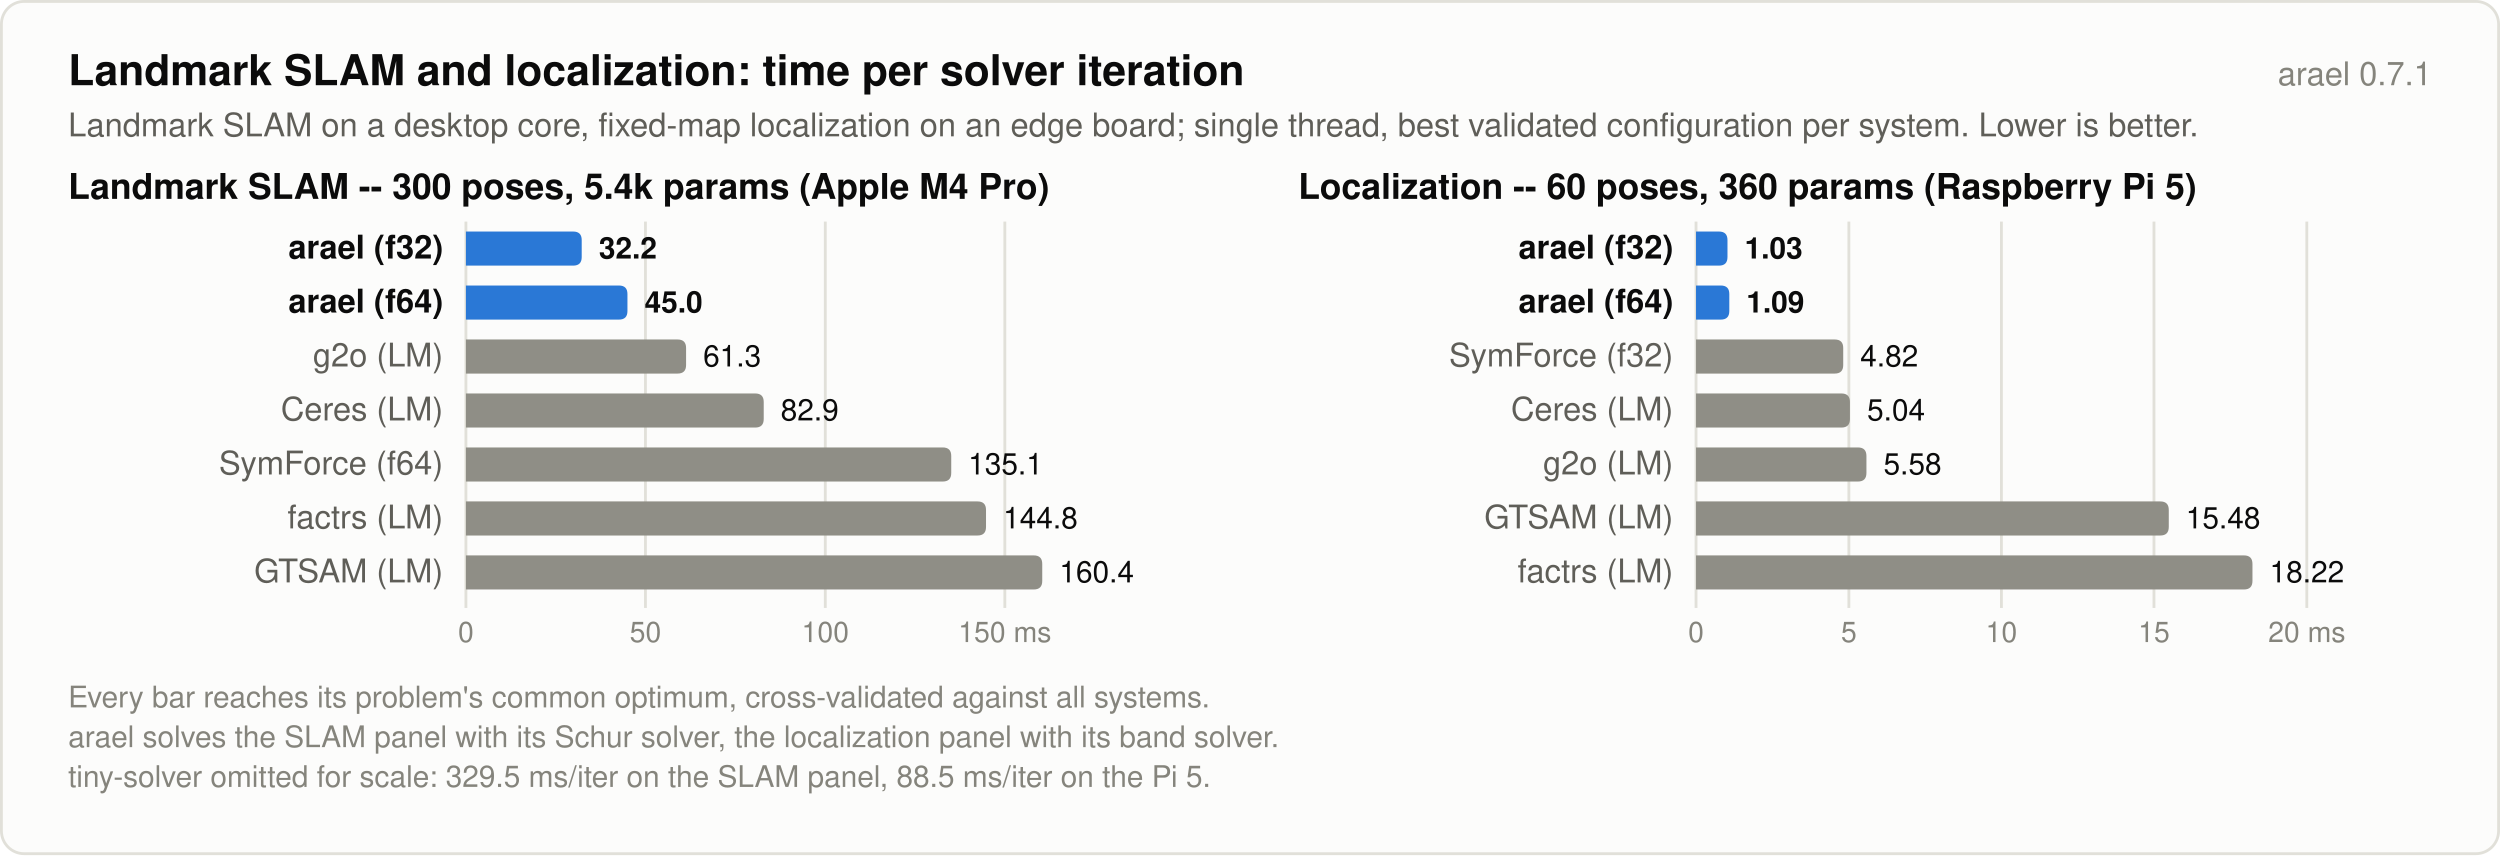
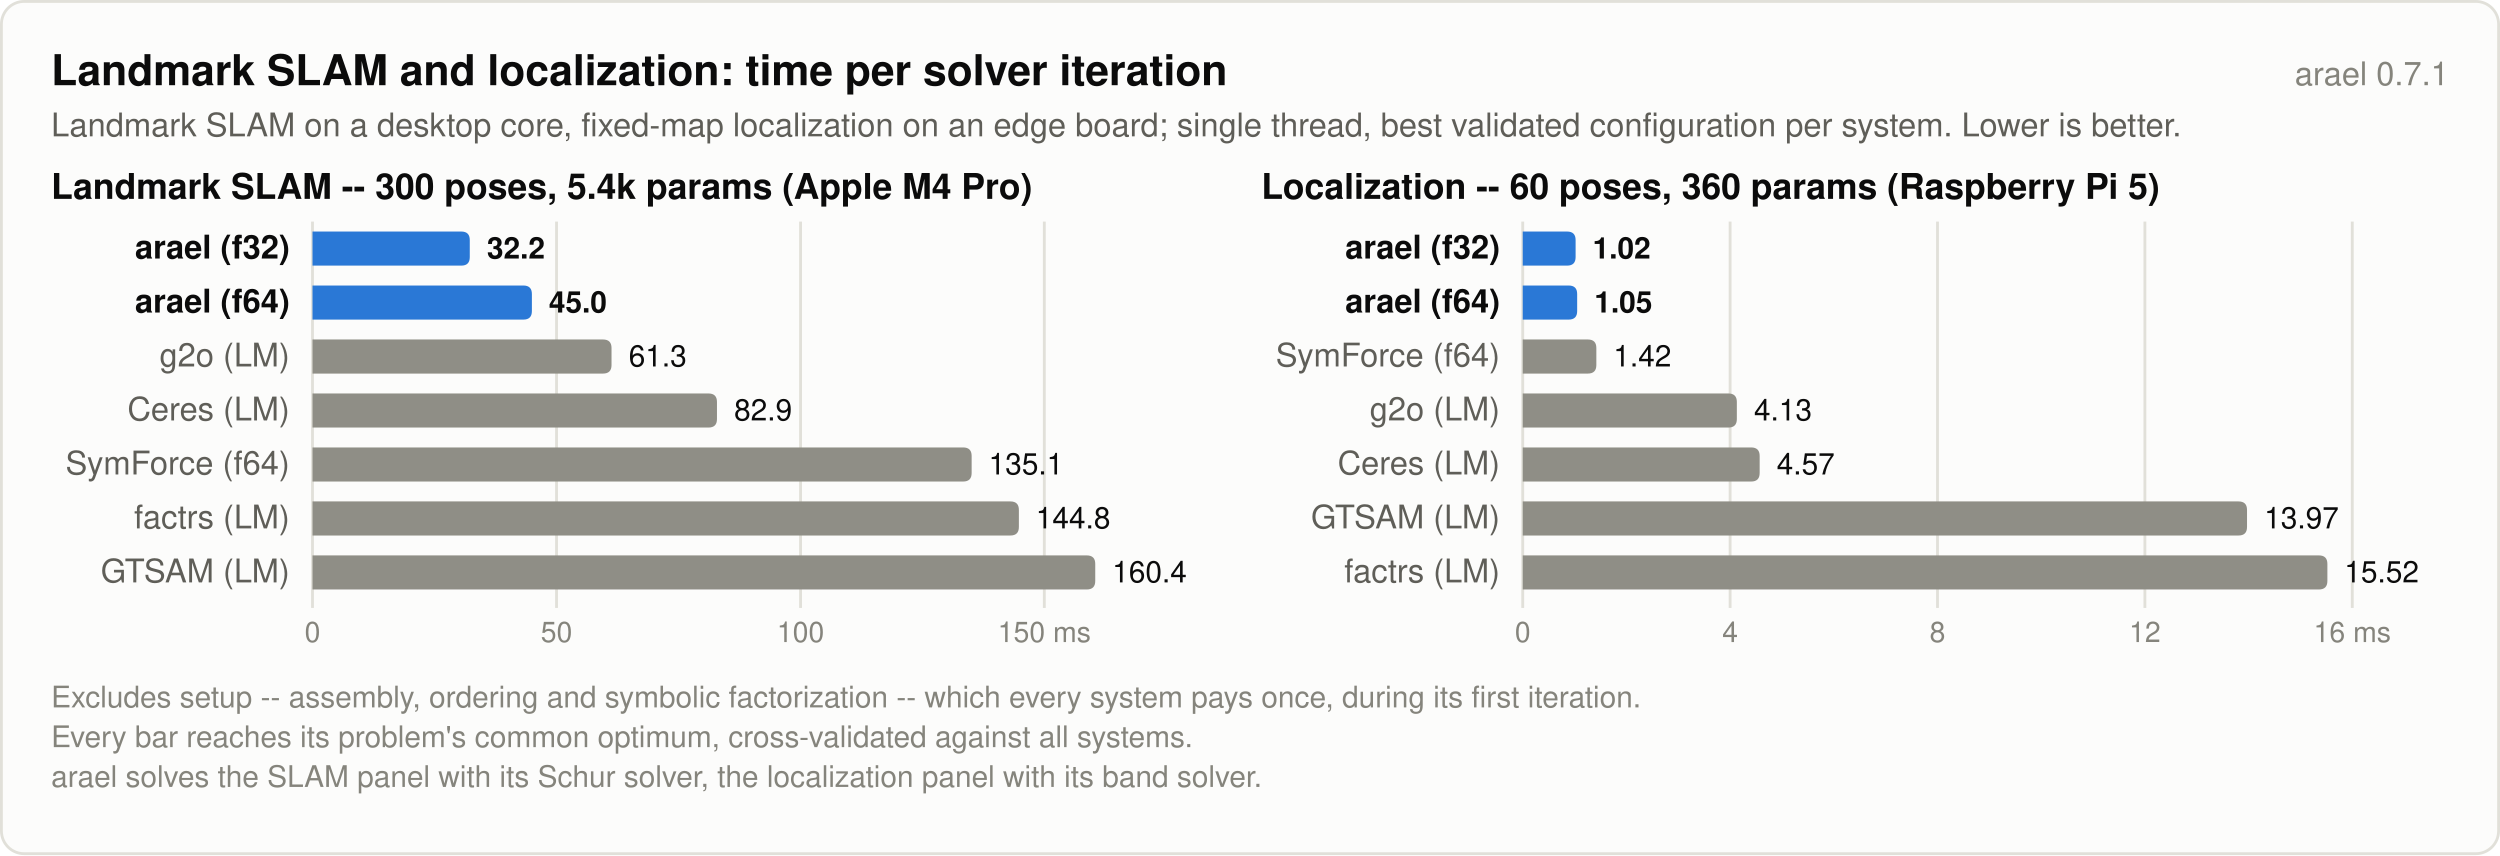
<svg xmlns="http://www.w3.org/2000/svg" width="880" height="301" viewBox="0 0 880 301" font-family="ui-sans-serif, system-ui, -apple-system, 'Segoe UI', Helvetica, Arial, sans-serif">
  <rect x="0.5" y="0.5" width="879" height="300" rx="8" fill="#fcfcfb" stroke="#e1e0d9" />
-   <text x="24" y="30" font-size="15" font-weight="600" fill="#0b0b0b">Landmark SLAM and localization: time per solver iteration</text>
-   <text x="856" y="30" font-size="11.5" text-anchor="end" fill="#85847c">arael 0.7.1</text>
-   <text x="24" y="48" font-size="11.5" fill="#5f5e58">Landmark SLAM on a desktop core, fixed-map localization on an edge board; single thread, best validated configuration per system. Lower is better.</text>
-   <text x="24" y="70" font-size="12.5" font-weight="600" fill="#0b0b0b">Landmark SLAM -- 300 poses, 5.4k params (Apple M4 Pro)</text>
-   <line x1="164.0" y1="78" x2="164.0" y2="214" stroke="#e1e0d9" stroke-width="1" />
-   <text x="164.0" y="226" font-size="10" text-anchor="middle" fill="#85847c">0</text>
-   <line x1="227.2" y1="78" x2="227.2" y2="214" stroke="#e1e0d9" stroke-width="1" />
-   <text x="227.2" y="226" font-size="10" text-anchor="middle" fill="#85847c">50</text>
-   <line x1="290.5" y1="78" x2="290.5" y2="214" stroke="#e1e0d9" stroke-width="1" />
-   <text x="290.5" y="226" font-size="10" text-anchor="middle" fill="#85847c">100</text>
-   <line x1="353.7" y1="78" x2="353.7" y2="214" stroke="#e1e0d9" stroke-width="1" />
-   <text x="353.7" y="226" font-size="10" text-anchor="middle" fill="#85847c">150 ms</text>
-   <text x="156" y="91.0" font-size="11.5" text-anchor="end" font-weight="600" fill="#0b0b0b">arael (f32)</text>
-   <path d="M164,81.5 L201.761,81.5 Q204.761,81.5 204.761,84.5 L204.761,90.5 Q204.761,93.5 201.761,93.5 L164,93.5 Z" fill="#2a78d6" />
-   <text x="210.8" y="91.0" font-size="10.5" font-weight="600" fill="#0b0b0b">32.2</text>
-   <text x="156" y="110.0" font-size="11.5" text-anchor="end" font-weight="600" fill="#0b0b0b">arael (f64)</text>
-   <path d="M164,100.5 L217.861,100.5 Q220.861,100.5 220.861,103.5 L220.861,109.5 Q220.861,112.5 217.861,112.5 L164,112.5 Z" fill="#2a78d6" />
-   <text x="226.9" y="110.0" font-size="10.5" font-weight="600" fill="#0b0b0b">45.0</text>
-   <text x="156" y="129.0" font-size="11.5" text-anchor="end" fill="#5f5e58">g2o (LM)</text>
-   <path d="M164,119.5 L238.501,119.5 Q241.501,119.5 241.501,122.5 L241.501,128.5 Q241.501,131.5 238.501,131.5 L164,131.5 Z" fill="#8f8e86" />
-   <text x="247.5" y="129.0" font-size="10.5" fill="#0b0b0b">61.3</text>
-   <text x="156" y="148.0" font-size="11.5" text-anchor="end" fill="#5f5e58">Ceres (LM)</text>
-   <path d="M164,138.5 L265.831,138.5 Q268.831,138.5 268.831,141.5 L268.831,147.5 Q268.831,150.5 265.831,150.5 L164,150.5 Z" fill="#8f8e86" />
-   <text x="274.8" y="148.0" font-size="10.5" fill="#0b0b0b">82.9</text>
-   <text x="156" y="167.0" font-size="11.5" text-anchor="end" fill="#5f5e58">SymForce (f64)</text>
-   <path d="M164,157.5 L331.836,157.5 Q334.836,157.5 334.836,160.5 L334.836,166.5 Q334.836,169.5 331.836,169.5 L164,169.5 Z" fill="#8f8e86" />
-   <text x="340.8" y="167.0" font-size="10.5" fill="#0b0b0b">135.1</text>
-   <text x="156" y="186.0" font-size="11.5" text-anchor="end" fill="#5f5e58">factrs (LM)</text>
-   <path d="M164,176.5 L344.079,176.5 Q347.079,176.5 347.079,179.5 L347.079,185.5 Q347.079,188.5 344.079,188.5 L164,188.5 Z" fill="#8f8e86" />
-   <text x="353.1" y="186.0" font-size="10.5" fill="#0b0b0b">144.8</text>
-   <text x="156" y="205.0" font-size="11.5" text-anchor="end" fill="#5f5e58">GTSAM (LM)</text>
-   <path d="M164,195.5 L363.871,195.5 Q366.871,195.5 366.871,198.5 L366.871,204.5 Q366.871,207.5 363.871,207.5 L164,207.5 Z" fill="#8f8e86" />
-   <text x="372.9" y="205.0" font-size="10.5" fill="#0b0b0b">160.4</text>
-   <text x="457" y="70" font-size="12.5" font-weight="600" fill="#0b0b0b">Localization -- 60 poses, 360 params (Raspberry Pi 5)</text>
-   <line x1="597.0" y1="78" x2="597.0" y2="214" stroke="#e1e0d9" stroke-width="1" />
-   <text x="597.0" y="226" font-size="10" text-anchor="middle" fill="#85847c">0</text>
-   <line x1="650.8" y1="78" x2="650.8" y2="214" stroke="#e1e0d9" stroke-width="1" />
-   <text x="650.8" y="226" font-size="10" text-anchor="middle" fill="#85847c">5</text>
-   <line x1="704.5" y1="78" x2="704.5" y2="214" stroke="#e1e0d9" stroke-width="1" />
-   <text x="704.5" y="226" font-size="10" text-anchor="middle" fill="#85847c">10</text>
-   <line x1="758.2" y1="78" x2="758.2" y2="214" stroke="#e1e0d9" stroke-width="1" />
-   <text x="758.2" y="226" font-size="10" text-anchor="middle" fill="#85847c">15</text>
-   <line x1="812.0" y1="78" x2="812.0" y2="214" stroke="#e1e0d9" stroke-width="1" />
-   <text x="812.0" y="226" font-size="10" text-anchor="middle" fill="#85847c">20 ms</text>
-   <text x="589" y="91.0" font-size="11.5" text-anchor="end" font-weight="600" fill="#0b0b0b">arael (f32)</text>
-   <path d="M597,81.5 L605.072,81.5 Q608.072,81.5 608.072,84.5 L608.072,90.5 Q608.072,93.5 605.072,93.5 L597,93.5 Z" fill="#2a78d6" />
-   <text x="614.1" y="91.0" font-size="10.5" font-weight="600" fill="#0b0b0b">1.03</text>
-   <text x="589" y="110.0" font-size="11.5" text-anchor="end" font-weight="600" fill="#0b0b0b">arael (f64)</text>
-   <path d="M597,100.5 L605.717,100.5 Q608.717,100.5 608.717,103.5 L608.717,109.5 Q608.717,112.5 605.717,112.5 L597,112.5 Z" fill="#2a78d6" />
-   <text x="614.7" y="110.0" font-size="10.5" font-weight="600" fill="#0b0b0b">1.09</text>
-   <text x="589" y="129.0" font-size="11.5" text-anchor="end" fill="#5f5e58">SymForce (f32)</text>
-   <path d="M597,119.5 L645.815,119.5 Q648.815,119.5 648.815,122.5 L648.815,128.5 Q648.815,131.5 645.815,131.5 L597,131.5 Z" fill="#8f8e86" />
-   <text x="654.8" y="129.0" font-size="10.5" fill="#0b0b0b">4.82</text>
-   <text x="589" y="148.0" font-size="11.5" text-anchor="end" fill="#5f5e58">Ceres (LM)</text>
-   <path d="M597,138.5 L648.18,138.5 Q651.18,138.5 651.18,141.5 L651.18,147.5 Q651.18,150.5 648.18,150.5 L597,150.5 Z" fill="#8f8e86" />
-   <text x="657.2" y="148.0" font-size="10.5" fill="#0b0b0b">5.04</text>
-   <text x="589" y="167.0" font-size="11.5" text-anchor="end" fill="#5f5e58">g2o (LM)</text>
-   <path d="M597,157.5 L653.985,157.5 Q656.985,157.5 656.985,160.5 L656.985,166.5 Q656.985,169.5 653.985,169.5 L597,169.5 Z" fill="#8f8e86" />
-   <text x="663.0" y="167.0" font-size="10.5" fill="#0b0b0b">5.58</text>
-   <text x="589" y="186.0" font-size="11.5" text-anchor="end" fill="#5f5e58">GTSAM (LM)</text>
-   <path d="M597,176.5 L760.41,176.5 Q763.41,176.5 763.41,179.5 L763.41,185.5 Q763.41,188.5 760.41,188.5 L597,188.5 Z" fill="#8f8e86" />
-   <text x="769.4" y="186.0" font-size="10.5" fill="#0b0b0b">15.48</text>
-   <text x="589" y="205.0" font-size="11.5" text-anchor="end" fill="#5f5e58">factrs (LM)</text>
-   <path d="M597,195.5 L789.865,195.5 Q792.865,195.5 792.865,198.5 L792.865,204.5 Q792.865,207.5 789.865,207.5 L597,207.5 Z" fill="#8f8e86" />
-   <text x="798.9" y="205.0" font-size="10.5" fill="#0b0b0b">18.22</text>
-   <text x="24" y="249" font-size="10.5" fill="#85847c">Every bar reaches its problem's common optimum, cross-validated against all systems.</text>
-   <text x="24" y="263" font-size="10.5" fill="#85847c">arael solves the SLAM panel with its Schur solver, the localization panel with its band solver.</text>
-   <text x="24" y="277" font-size="10.5" fill="#85847c">tiny-solver omitted for scale: 329.5 ms/iter on the SLAM panel, 88.5 ms/iter on the Pi 5.</text>
+   <text x="18" y="30" font-size="15" font-weight="600" fill="#0b0b0b">Landmark SLAM and localization: time per solver iteration</text>
+   <text x="862" y="30" font-size="11.5" text-anchor="end" fill="#85847c">arael 0.7.1</text>
+   <text x="18" y="48" font-size="11.5" fill="#5f5e58">Landmark SLAM on a desktop core, fixed-map localization on an edge board; single thread, best validated configuration per system. Lower is better.</text>
+   <text x="18" y="70" font-size="12.5" font-weight="600" fill="#0b0b0b">Landmark SLAM -- 300 poses, 5.4k params (Apple M4 Pro)</text>
+   <line x1="110.0" y1="78" x2="110.0" y2="214" stroke="#e1e0d9" stroke-width="1" />
+   <text x="110.0" y="226" font-size="10" text-anchor="middle" fill="#85847c">0</text>
+   <line x1="195.9" y1="78" x2="195.9" y2="214" stroke="#e1e0d9" stroke-width="1" />
+   <text x="195.9" y="226" font-size="10" text-anchor="middle" fill="#85847c">50</text>
+   <line x1="281.8" y1="78" x2="281.8" y2="214" stroke="#e1e0d9" stroke-width="1" />
+   <text x="281.8" y="226" font-size="10" text-anchor="middle" fill="#85847c">100</text>
+   <line x1="367.6" y1="78" x2="367.6" y2="214" stroke="#e1e0d9" stroke-width="1" />
+   <text x="367.6" y="226" font-size="10" text-anchor="middle" fill="#85847c">150 ms</text>
+   <text x="102" y="91.0" font-size="11.5" text-anchor="end" font-weight="600" fill="#0b0b0b">arael (f32)</text>
+   <path d="M110,81.5 L162.36,81.5 Q165.36,81.5 165.36,84.5 L165.36,90.5 Q165.36,93.5 162.36,93.5 L110,93.5 Z" fill="#2a78d6" />
+   <text x="171.4" y="91.0" font-size="10.5" font-weight="600" fill="#0b0b0b">32.2</text>
+   <text x="102" y="110.0" font-size="11.5" text-anchor="end" font-weight="600" fill="#0b0b0b">arael (f64)</text>
+   <path d="M110,100.5 L184.225,100.5 Q187.225,100.5 187.225,103.5 L187.225,109.5 Q187.225,112.5 184.225,112.5 L110,112.5 Z" fill="#2a78d6" />
+   <text x="193.2" y="110.0" font-size="10.5" font-weight="600" fill="#0b0b0b">45.0</text>
+   <text x="102" y="129.0" font-size="11.5" text-anchor="end" fill="#5f5e58">g2o (LM)</text>
+   <path d="M110,119.5 L212.257,119.5 Q215.257,119.5 215.257,122.5 L215.257,128.5 Q215.257,131.5 212.257,131.5 L110,131.5 Z" fill="#8f8e86" />
+   <text x="221.3" y="129.0" font-size="10.5" fill="#0b0b0b">61.3</text>
+   <text x="102" y="148.0" font-size="11.5" text-anchor="end" fill="#5f5e58">Ceres (LM)</text>
+   <path d="M110,138.5 L249.376,138.5 Q252.376,138.5 252.376,141.5 L252.376,147.5 Q252.376,150.5 249.376,150.5 L110,150.5 Z" fill="#8f8e86" />
+   <text x="258.4" y="148.0" font-size="10.5" fill="#0b0b0b">82.9</text>
+   <text x="102" y="167.0" font-size="11.5" text-anchor="end" fill="#5f5e58">SymForce (f64)</text>
+   <path d="M110,157.5 L339.02,157.5 Q342.02,157.5 342.02,160.5 L342.02,166.5 Q342.02,169.5 339.02,169.5 L110,169.5 Z" fill="#8f8e86" />
+   <text x="348.0" y="167.0" font-size="10.5" fill="#0b0b0b">135.1</text>
+   <text x="102" y="186.0" font-size="11.5" text-anchor="end" fill="#5f5e58">factrs (LM)</text>
+   <path d="M110,176.5 L355.647,176.5 Q358.647,176.5 358.647,179.5 L358.647,185.5 Q358.647,188.5 355.647,188.5 L110,188.5 Z" fill="#8f8e86" />
+   <text x="364.6" y="186.0" font-size="10.5" fill="#0b0b0b">144.8</text>
+   <text x="102" y="205.0" font-size="11.5" text-anchor="end" fill="#5f5e58">GTSAM (LM)</text>
+   <path d="M110,195.5 L382.528,195.5 Q385.528,195.5 385.528,198.5 L385.528,204.5 Q385.528,207.5 382.528,207.5 L110,207.5 Z" fill="#8f8e86" />
+   <text x="391.5" y="205.0" font-size="10.5" fill="#0b0b0b">160.4</text>
+   <text x="444" y="70" font-size="12.5" font-weight="600" fill="#0b0b0b">Localization -- 60 poses, 360 params (Raspberry Pi 5)</text>
+   <line x1="536.0" y1="78" x2="536.0" y2="214" stroke="#e1e0d9" stroke-width="1" />
+   <text x="536.0" y="226" font-size="10" text-anchor="middle" fill="#85847c">0</text>
+   <line x1="609.0" y1="78" x2="609.0" y2="214" stroke="#e1e0d9" stroke-width="1" />
+   <text x="609.0" y="226" font-size="10" text-anchor="middle" fill="#85847c">4</text>
+   <line x1="682.0" y1="78" x2="682.0" y2="214" stroke="#e1e0d9" stroke-width="1" />
+   <text x="682.0" y="226" font-size="10" text-anchor="middle" fill="#85847c">8</text>
+   <line x1="755.0" y1="78" x2="755.0" y2="214" stroke="#e1e0d9" stroke-width="1" />
+   <text x="755.0" y="226" font-size="10" text-anchor="middle" fill="#85847c">12</text>
+   <line x1="828.0" y1="78" x2="828.0" y2="214" stroke="#e1e0d9" stroke-width="1" />
+   <text x="828.0" y="226" font-size="10" text-anchor="middle" fill="#85847c">16 ms</text>
+   <text x="528" y="91.0" font-size="11.5" text-anchor="end" font-weight="600" fill="#0b0b0b">arael (f32)</text>
+   <path d="M536,81.5 L551.615,81.5 Q554.615,81.5 554.615,84.5 L554.615,90.5 Q554.615,93.5 551.615,93.5 L536,93.5 Z" fill="#2a78d6" />
+   <text x="560.6" y="91.0" font-size="10.5" font-weight="600" fill="#0b0b0b">1.02</text>
+   <text x="528" y="110.0" font-size="11.5" text-anchor="end" font-weight="600" fill="#0b0b0b">arael (f64)</text>
+   <path d="M536,100.5 L552.163,100.5 Q555.163,100.5 555.163,103.5 L555.163,109.5 Q555.163,112.5 552.163,112.5 L536,112.5 Z" fill="#2a78d6" />
+   <text x="561.2" y="110.0" font-size="10.5" font-weight="600" fill="#0b0b0b">1.05</text>
+   <text x="528" y="129.0" font-size="11.5" text-anchor="end" fill="#5f5e58">SymForce (f64)</text>
+   <path d="M536,119.5 L558.915,119.5 Q561.915,119.5 561.915,122.5 L561.915,128.5 Q561.915,131.5 558.915,131.5 L536,131.5 Z" fill="#8f8e86" />
+   <text x="567.9" y="129.0" font-size="10.5" fill="#0b0b0b">1.42</text>
+   <text x="528" y="148.0" font-size="11.5" text-anchor="end" fill="#5f5e58">g2o (LM)</text>
+   <path d="M536,138.5 L608.372,138.5 Q611.372,138.5 611.372,141.5 L611.372,147.5 Q611.372,150.5 608.372,150.5 L536,150.5 Z" fill="#8f8e86" />
+   <text x="617.4" y="148.0" font-size="10.5" fill="#0b0b0b">4.13</text>
+   <text x="528" y="167.0" font-size="11.5" text-anchor="end" fill="#5f5e58">Ceres (LM)</text>
+   <path d="M536,157.5 L616.403,157.5 Q619.403,157.5 619.403,160.5 L619.403,166.5 Q619.403,169.5 616.403,169.5 L536,169.5 Z" fill="#8f8e86" />
+   <text x="625.4" y="167.0" font-size="10.5" fill="#0b0b0b">4.57</text>
+   <text x="528" y="186.0" font-size="11.5" text-anchor="end" fill="#5f5e58">GTSAM (LM)</text>
+   <path d="M536,176.5 L787.952,176.5 Q790.952,176.5 790.952,179.5 L790.952,185.5 Q790.952,188.5 787.952,188.5 L536,188.5 Z" fill="#8f8e86" />
+   <text x="797.0" y="186.0" font-size="10.5" fill="#0b0b0b">13.97</text>
+   <text x="528" y="205.0" font-size="11.5" text-anchor="end" fill="#5f5e58">factrs (LM)</text>
+   <path d="M536,195.5 L816.24,195.5 Q819.24,195.5 819.24,198.5 L819.24,204.5 Q819.24,207.5 816.24,207.5 L536,207.5 Z" fill="#8f8e86" />
+   <text x="825.2" y="205.0" font-size="10.5" fill="#0b0b0b">15.52</text>
+   <text x="18" y="249" font-size="10.5" fill="#85847c">Excludes setup -- assembly, ordering and symbolic factorization -- which every system pays once, during its first iteration.</text>
+   <text x="18" y="263" font-size="10.5" fill="#85847c">Every bar reaches its problem's common optimum, cross-validated against all systems.</text>
+   <text x="18" y="277" font-size="10.5" fill="#85847c">arael solves the SLAM panel with its Schur solver, the localization panel with its band solver.</text>
</svg>
